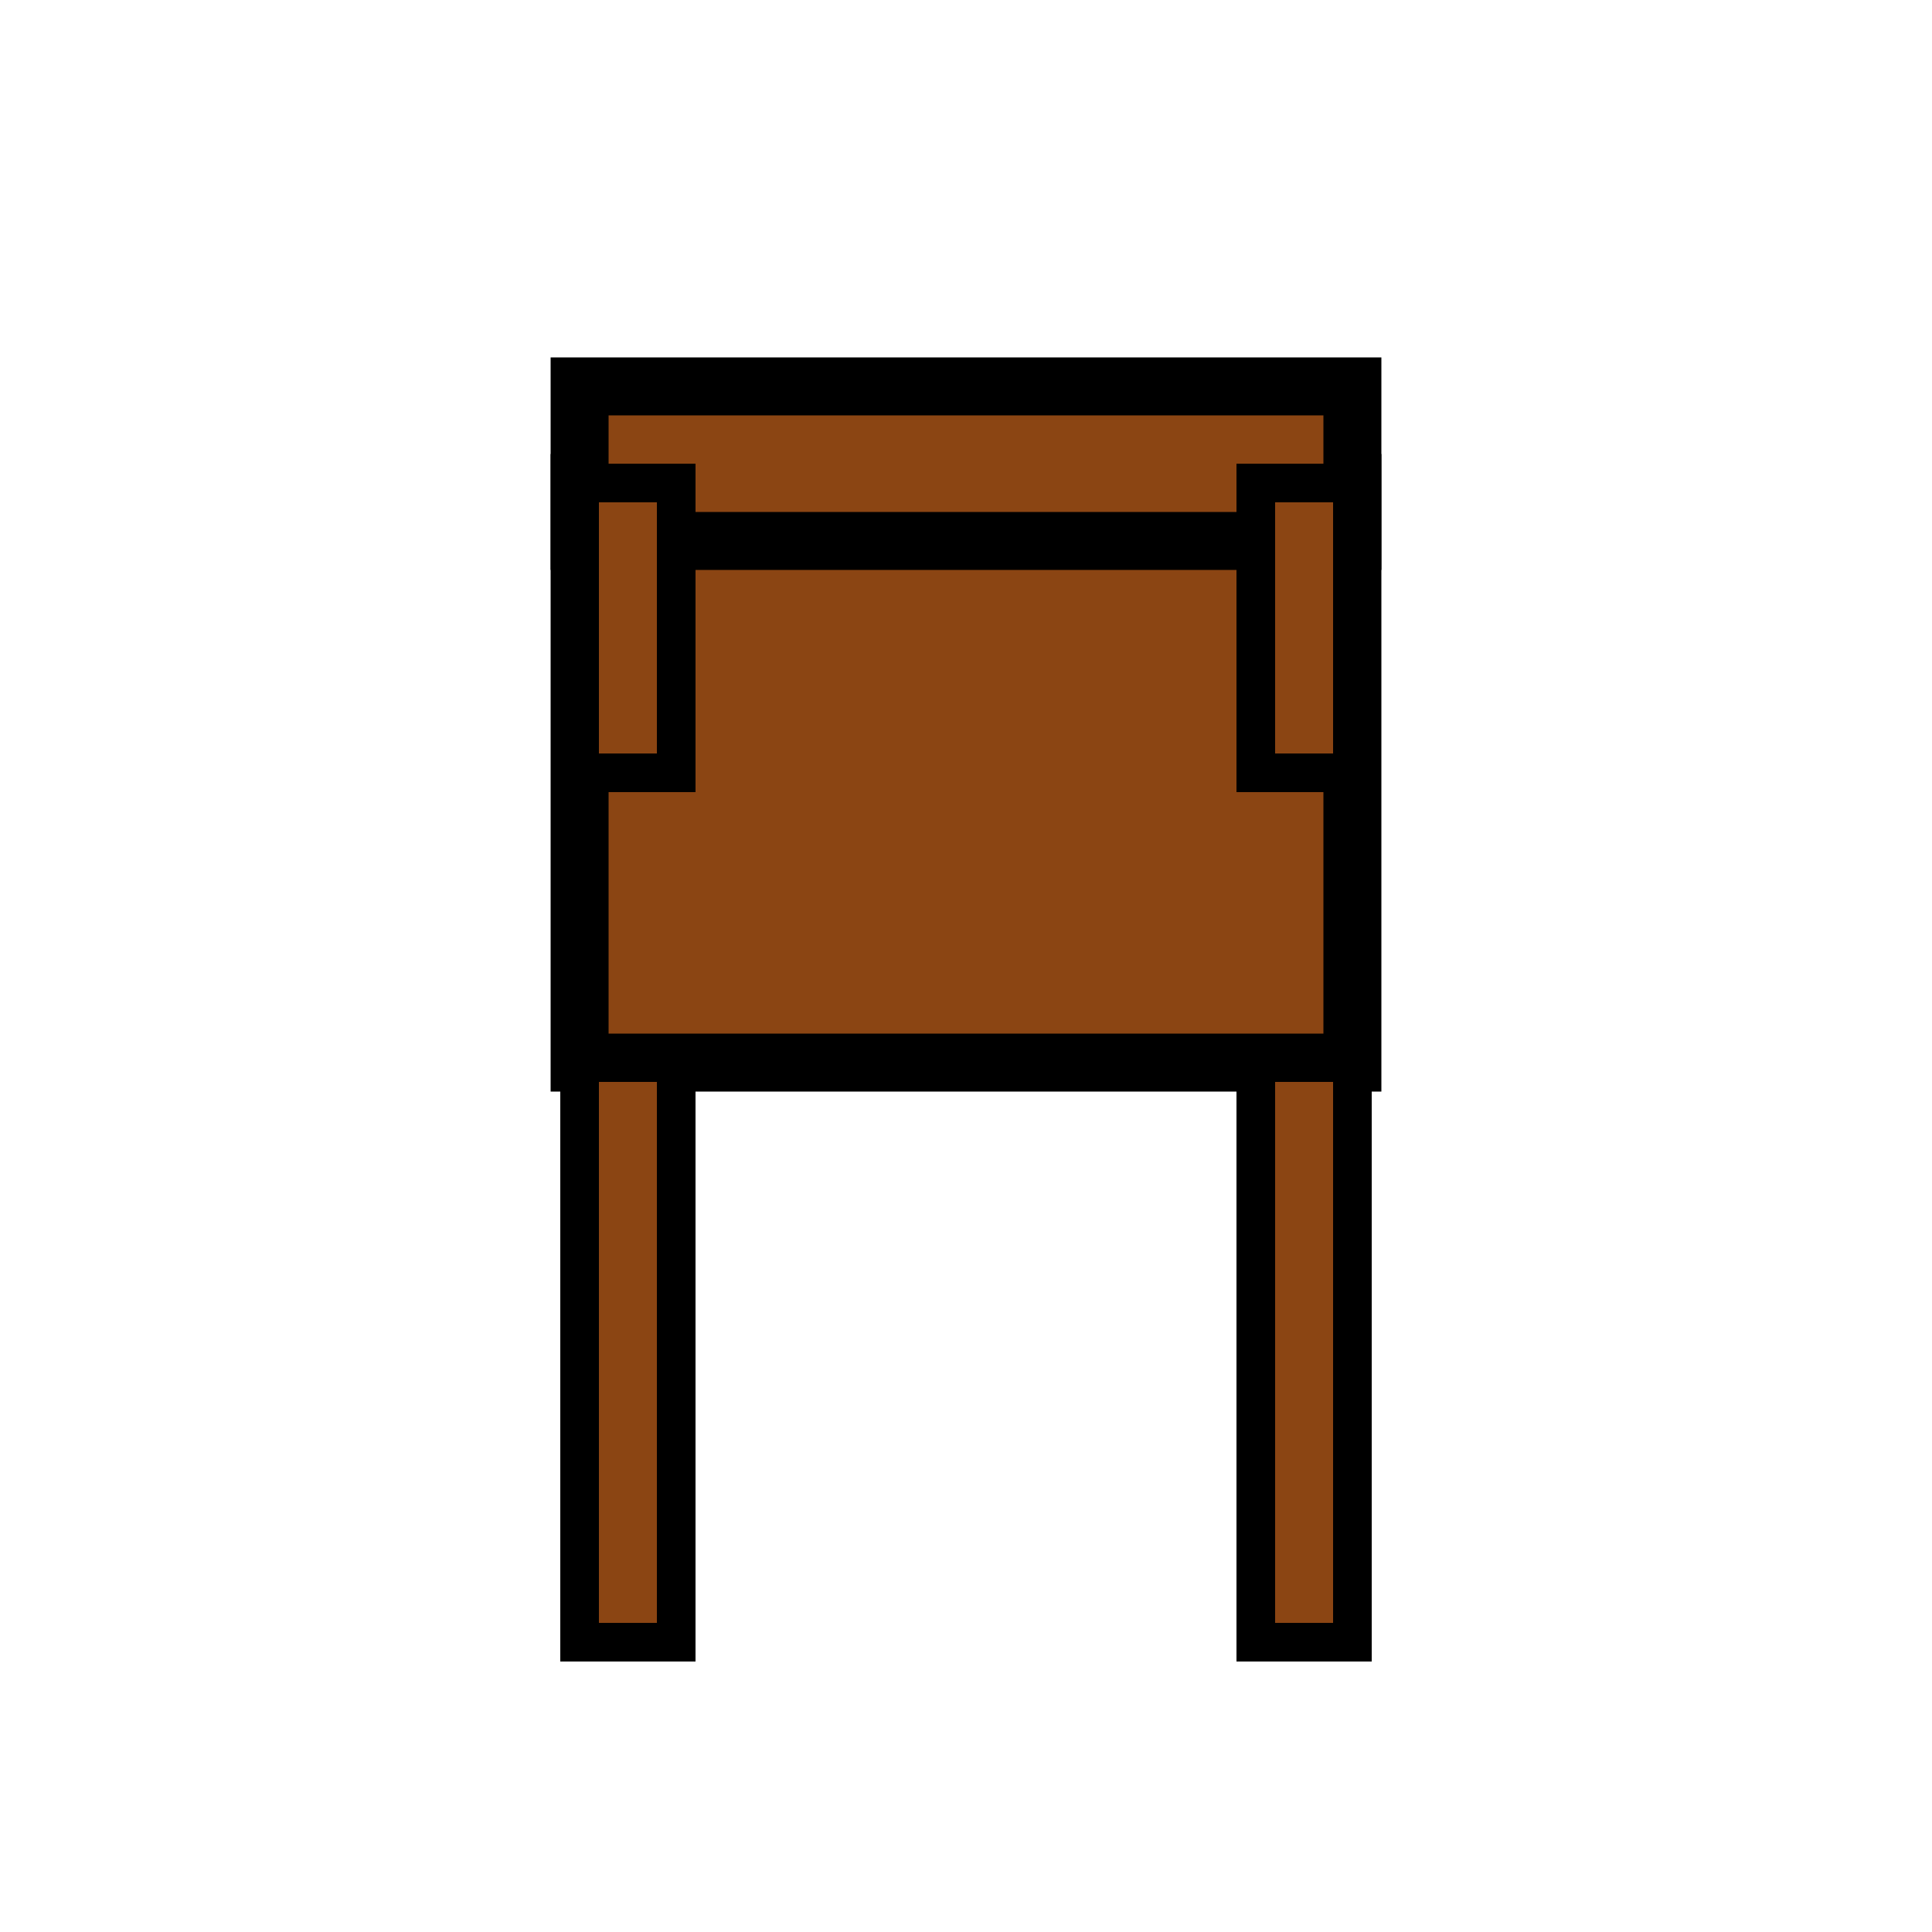
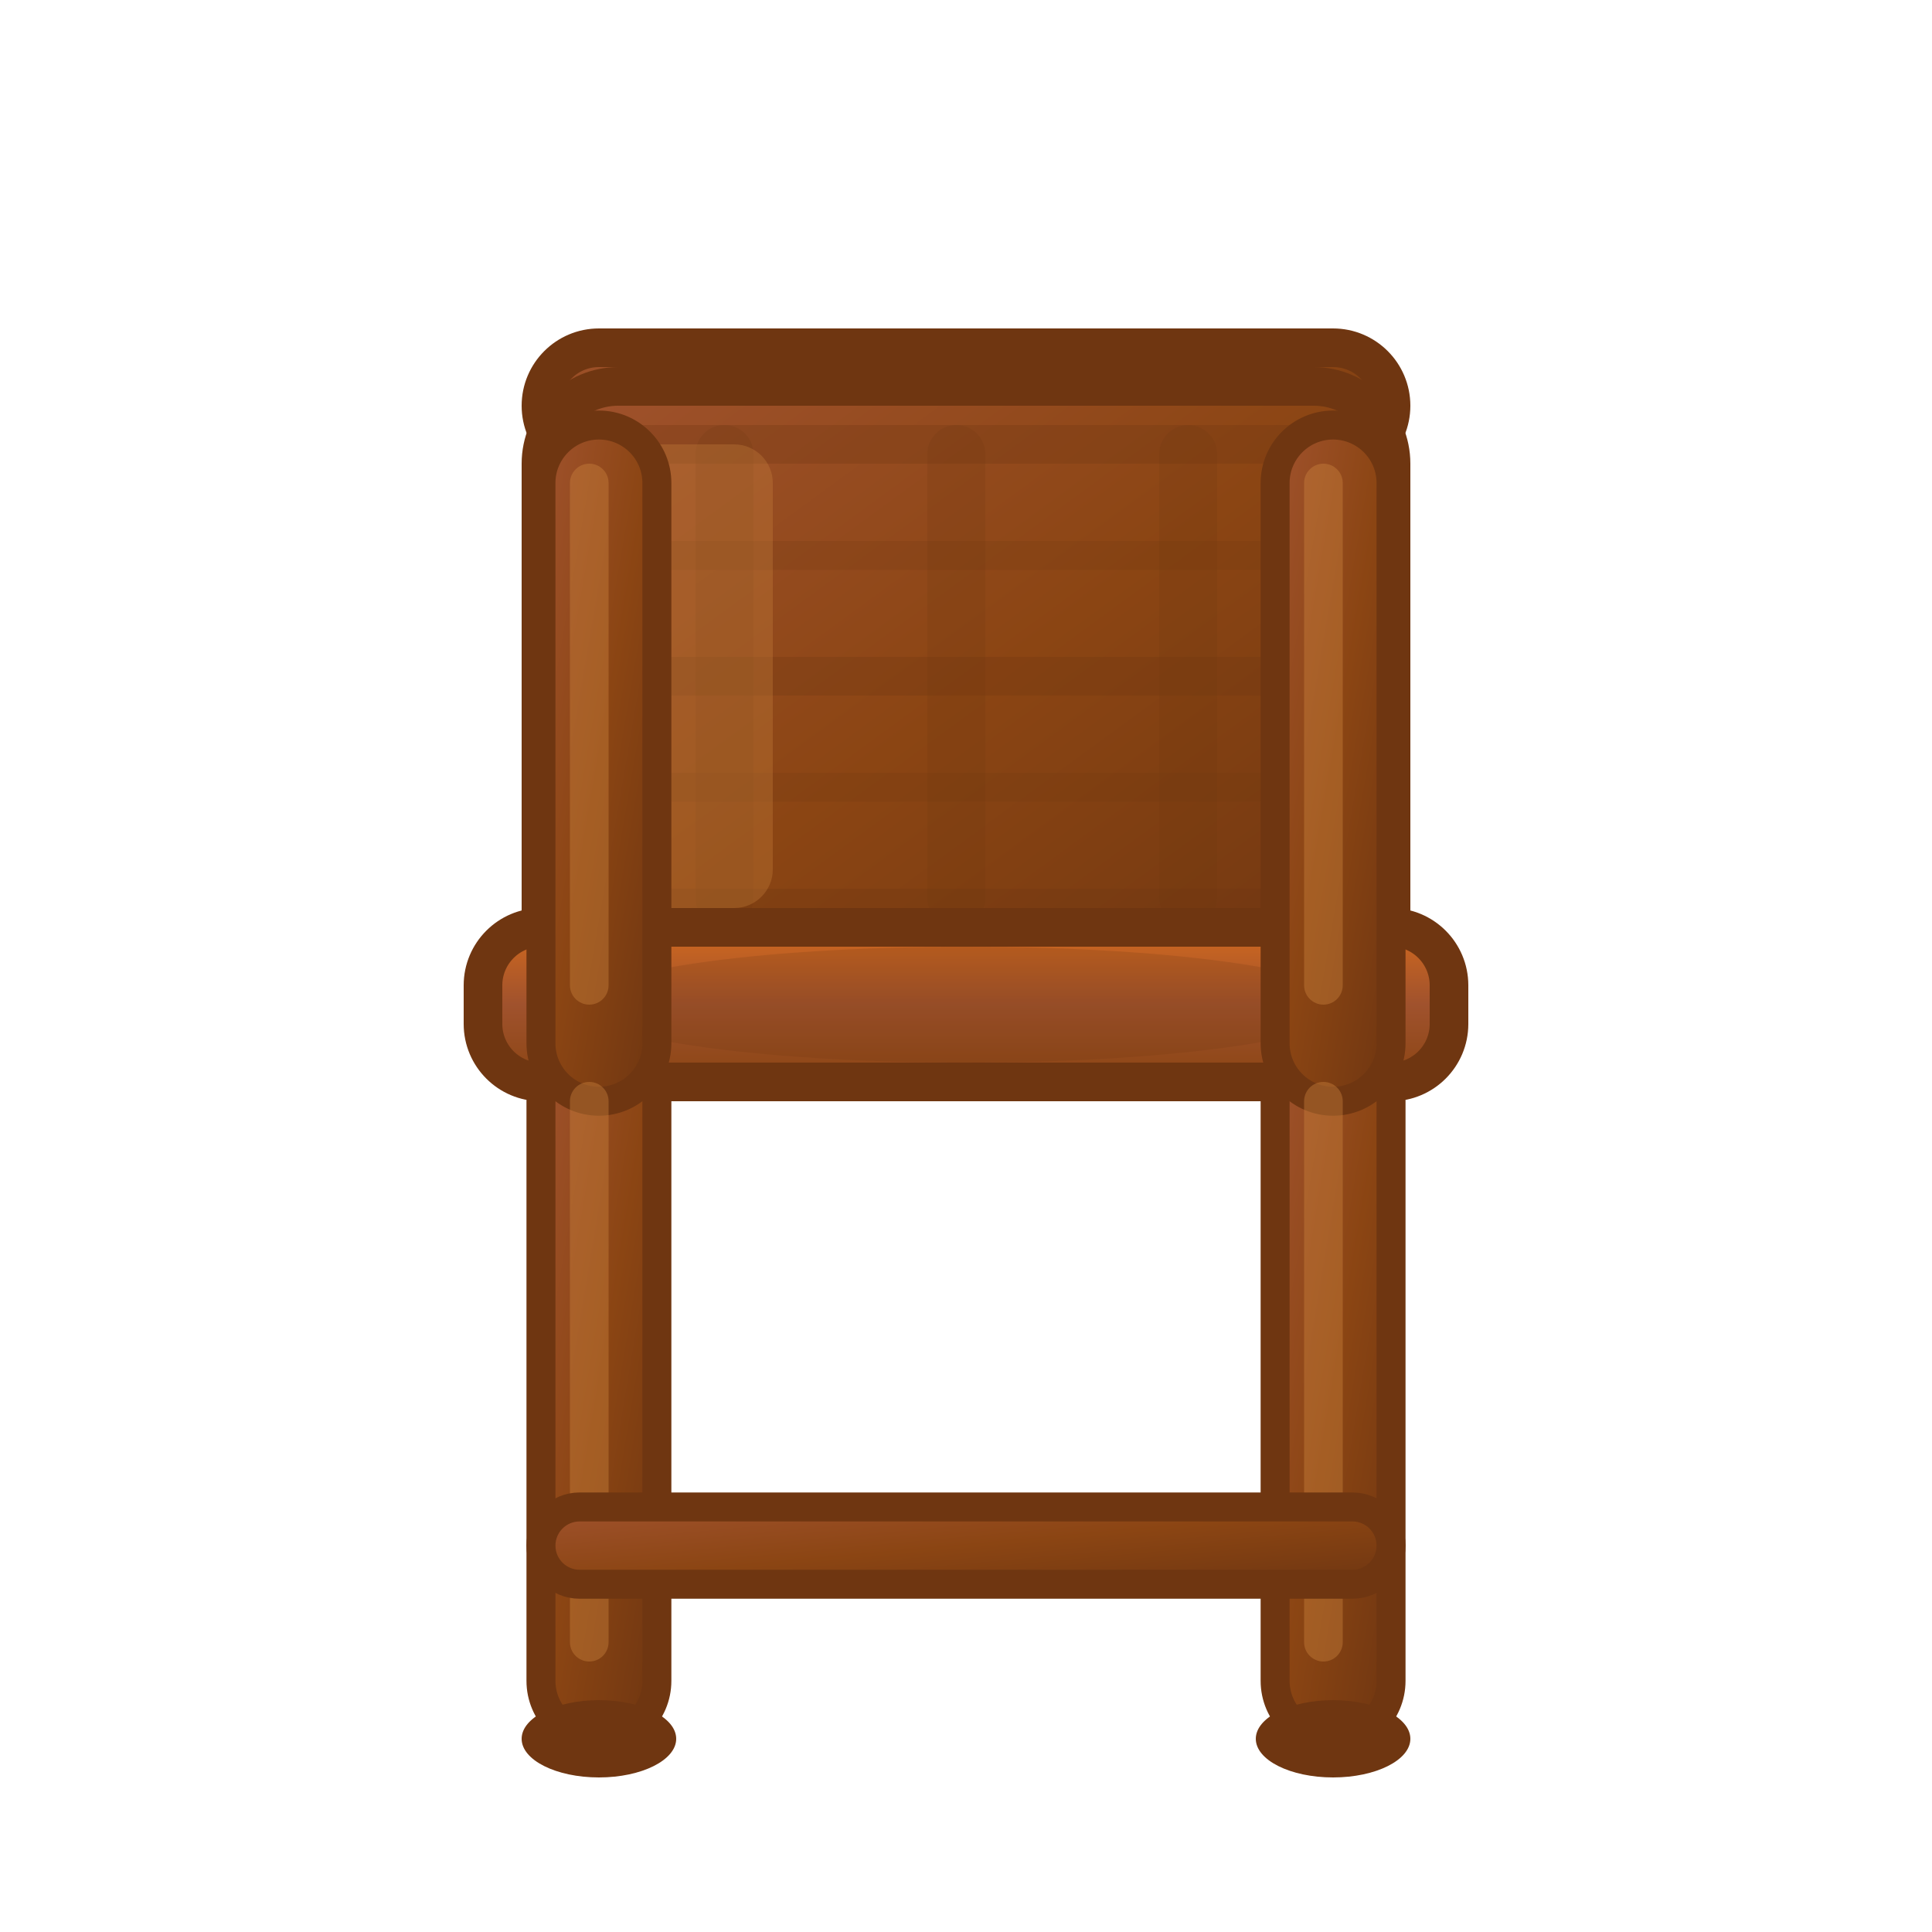
<svg xmlns="http://www.w3.org/2000/svg" viewBox="0 0 100 100">
-   <rect x="30" y="25" width="40" height="30" fill="#8B4513" stroke="#000" stroke-width="3" />
-   <rect x="30" y="20" width="40" height="8" fill="#8B4513" stroke="#000" stroke-width="3" />
-   <rect x="30" y="55" width="5" height="30" fill="#8B4513" stroke="#000" stroke-width="2" />
-   <rect x="65" y="55" width="5" height="30" fill="#8B4513" stroke="#000" stroke-width="2" />
-   <rect x="30" y="25" width="5" height="15" fill="#8B4513" stroke="#000" stroke-width="2" />
-   <rect x="65" y="25" width="5" height="15" fill="#8B4513" stroke="#000" stroke-width="2" />
+   <defs>
+     <linearGradient id="chairWoodGradient" x1="0%" y1="0%" x2="100%" y2="100%">
+       <stop offset="0%" style="stop-color:#A0522D;stop-opacity:1" />
+       <stop offset="50%" style="stop-color:#8B4513;stop-opacity:1" />
+       <stop offset="100%" style="stop-color:#6F3611;stop-opacity:1" />
+     </linearGradient>
+     <linearGradient id="seatGradient" x1="0%" y1="0%" x2="0%" y2="100%">
+       <stop offset="0%" style="stop-color:#D2691E;stop-opacity:1" />
+       <stop offset="50%" style="stop-color:#A0522D;stop-opacity:1" />
+       <stop offset="100%" style="stop-color:#8B4513;stop-opacity:1" />
+     </linearGradient>
+   </defs>
+   <rect x="28" y="18" width="44" height="6" rx="3" fill="url(#chairWoodGradient)" stroke="#6F3611" stroke-width="2" />
+   <rect x="28" y="20" width="44" height="32" rx="4" fill="url(#chairWoodGradient)" stroke="#6F3611" stroke-width="2" />
+   <rect x="30" y="22" width="40" height="2" rx="1" fill="#6F3611" opacity="0.3" />
+   <rect x="30" y="28" width="40" height="1.5" rx="0.75" fill="#6F3611" opacity="0.2" />
+   <rect x="30" y="34" width="40" height="2" rx="1" fill="#6F3611" opacity="0.3" />
+   <rect x="30" y="40" width="40" height="1.5" rx="0.75" fill="#6F3611" opacity="0.2" />
+   <rect x="30" y="46" width="40" height="2" rx="1" fill="#6F3611" opacity="0.3" />
+   <rect x="36" y="22" width="3" height="26" rx="1.5" fill="#6F3611" opacity="0.2" />
+   <rect x="48" y="22" width="3" height="26" rx="1.5" fill="#6F3611" opacity="0.2" />
+   <rect x="60" y="22" width="3" height="26" rx="1.5" fill="#6F3611" opacity="0.2" />
+   <rect x="32" y="23" width="8" height="24" rx="2" fill="#CD853F" opacity="0.3" />
+   <rect x="25" y="48" width="50" height="8" rx="3" fill="url(#seatGradient)" stroke="#6F3611" stroke-width="2" />
+   <ellipse cx="50" cy="52" rx="20" ry="3" fill="#6F3611" opacity="0.2" />
+   <rect x="28" y="54" width="6" height="36" rx="3" fill="url(#chairWoodGradient)" stroke="#6F3611" stroke-width="1.5" />
+   <rect x="66" y="54" width="6" height="36" rx="3" fill="url(#chairWoodGradient)" stroke="#6F3611" stroke-width="1.5" />
+   <rect x="28" y="22" width="6" height="35" rx="3" fill="url(#chairWoodGradient)" stroke="#6F3611" stroke-width="1.5" />
+   <rect x="66" y="22" width="6" height="35" rx="3" fill="url(#chairWoodGradient)" stroke="#6F3611" stroke-width="1.5" />
+   <rect x="29.5" y="56" width="2" height="30" rx="1" fill="#CD853F" opacity="0.4" />
+   <rect x="67.5" y="56" width="2" height="30" rx="1" fill="#CD853F" opacity="0.4" />
+   <rect x="29.5" y="24" width="2" height="28" rx="1" fill="#CD853F" opacity="0.4" />
+   <rect x="67.5" y="24" width="2" height="28" rx="1" fill="#CD853F" opacity="0.4" />
+   <rect x="28" y="78" width="44" height="4" rx="2" fill="url(#chairWoodGradient)" stroke="#6F3611" stroke-width="1.5" />
+   <ellipse cx="31" cy="90" rx="4" ry="2" fill="#6F3611" />
+   <ellipse cx="69" cy="90" rx="4" ry="2" fill="#6F3611" />
</svg>
